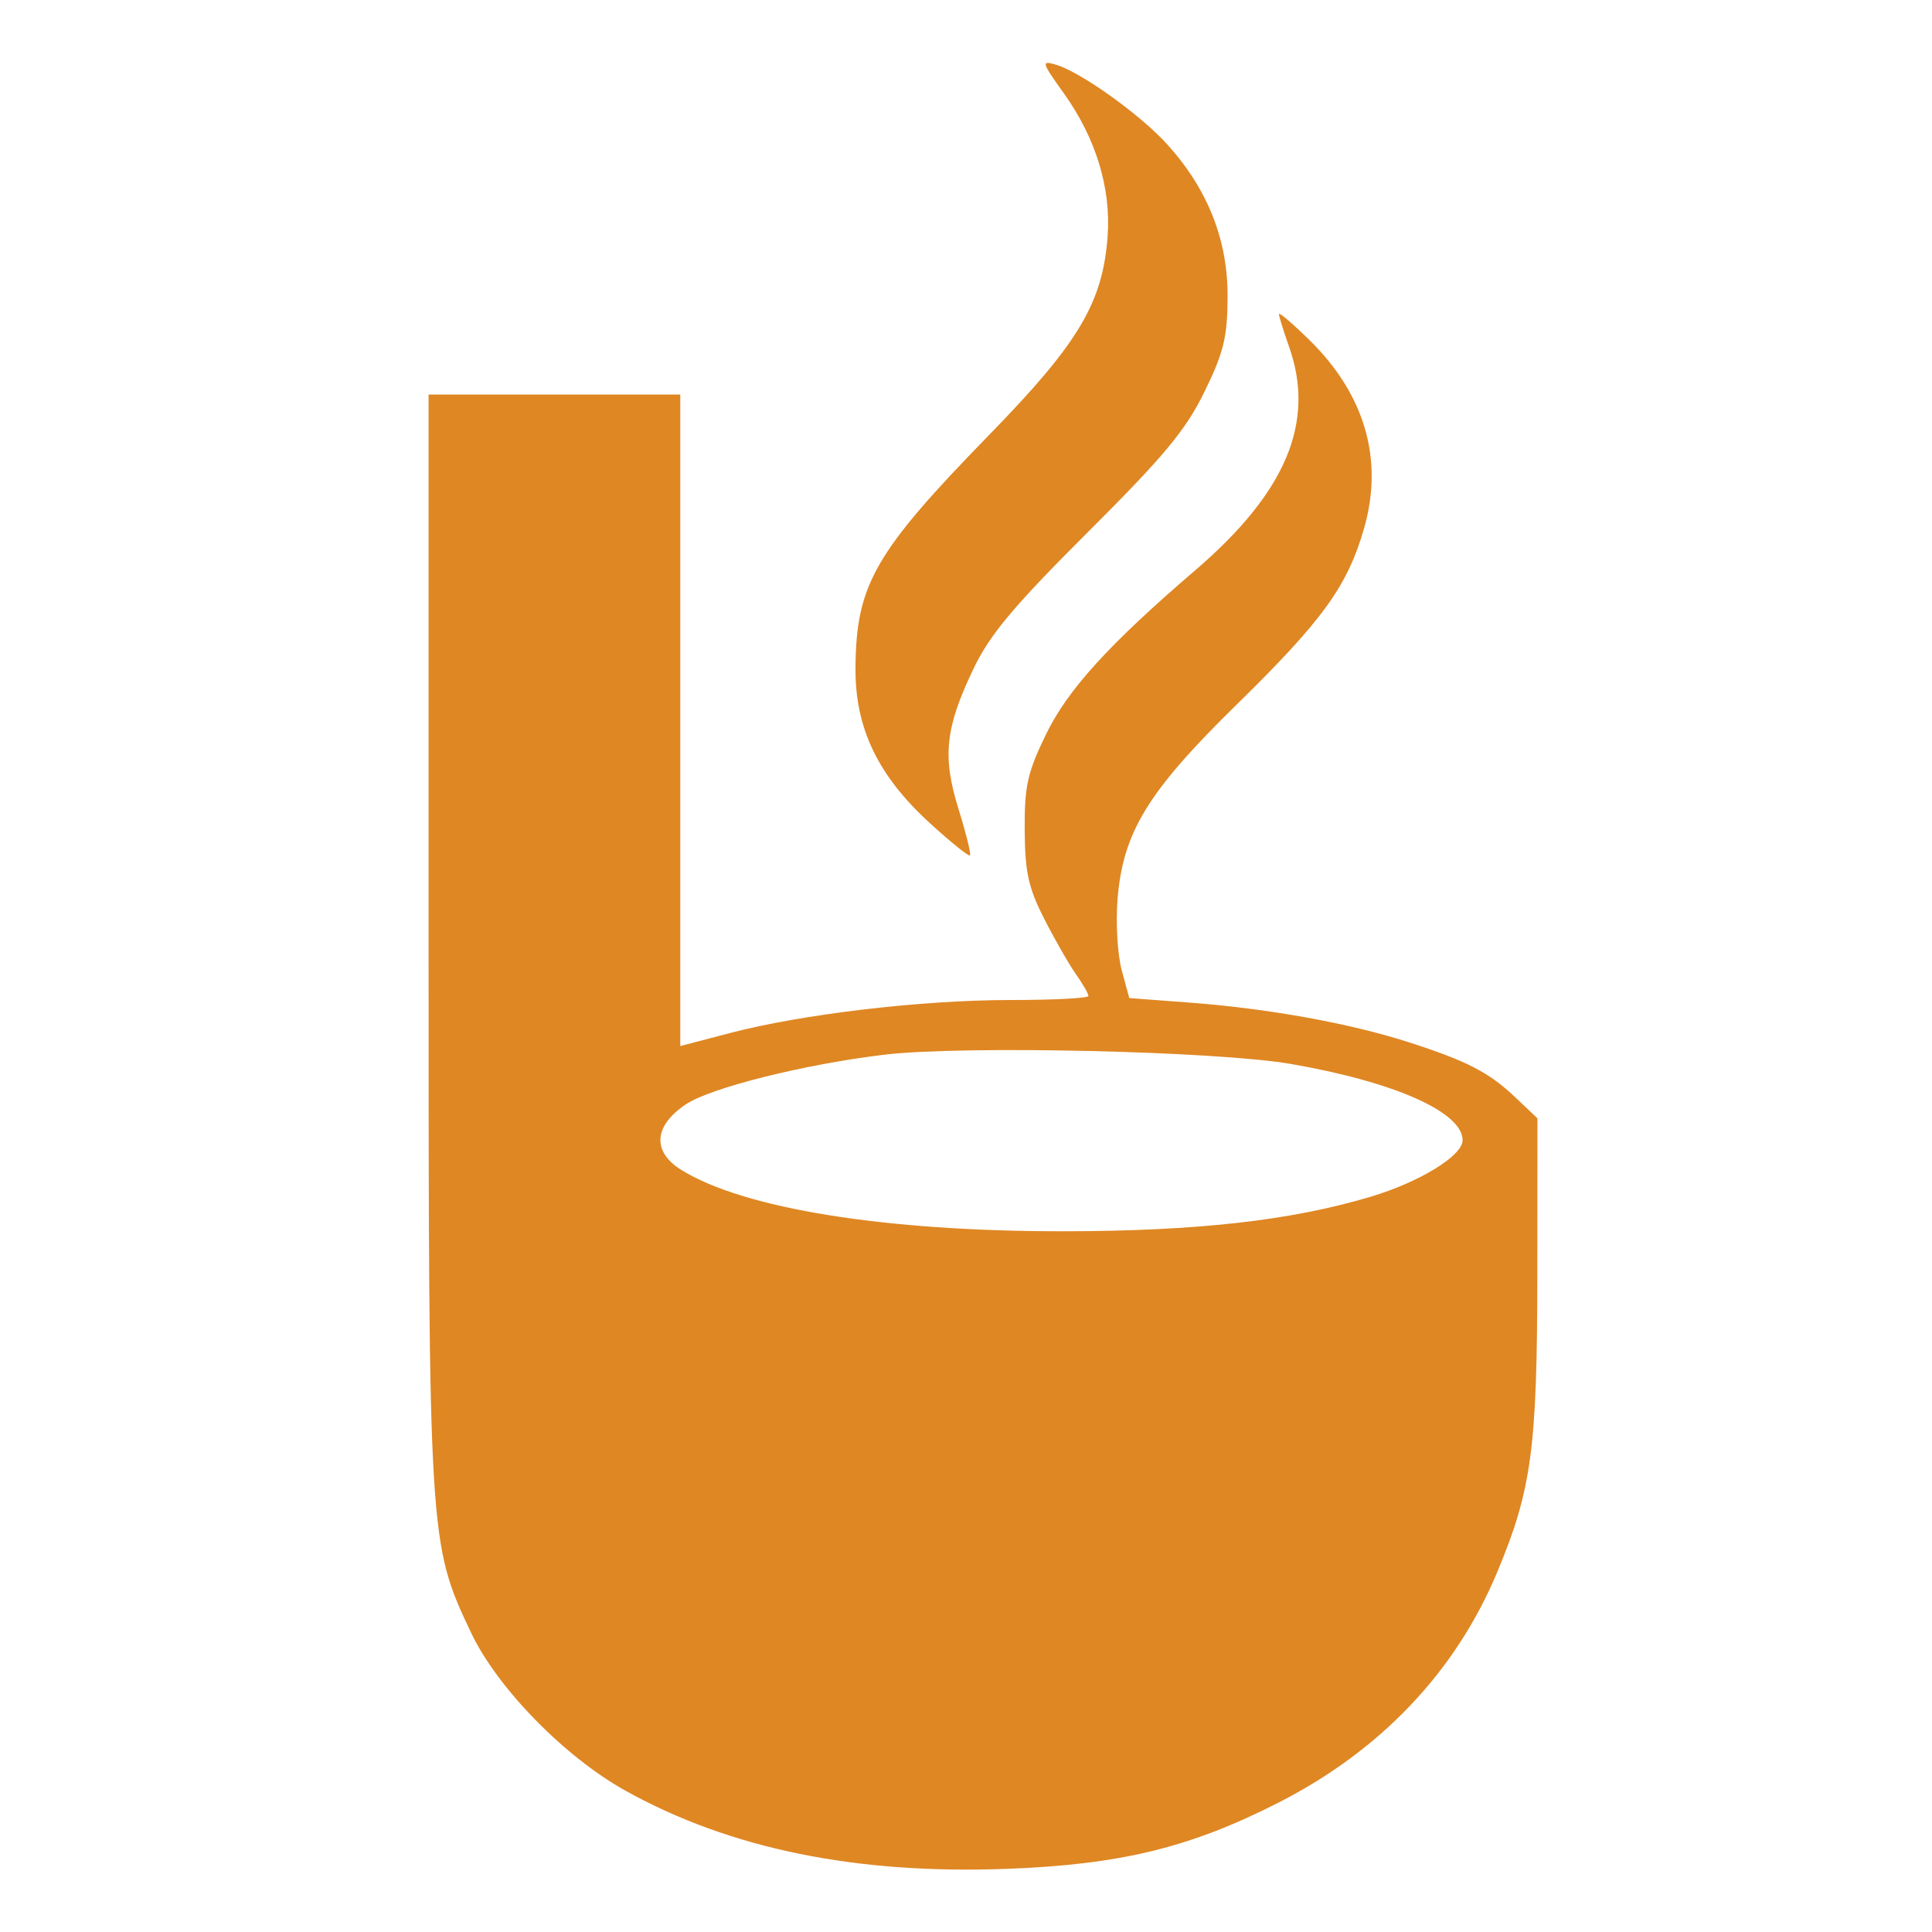
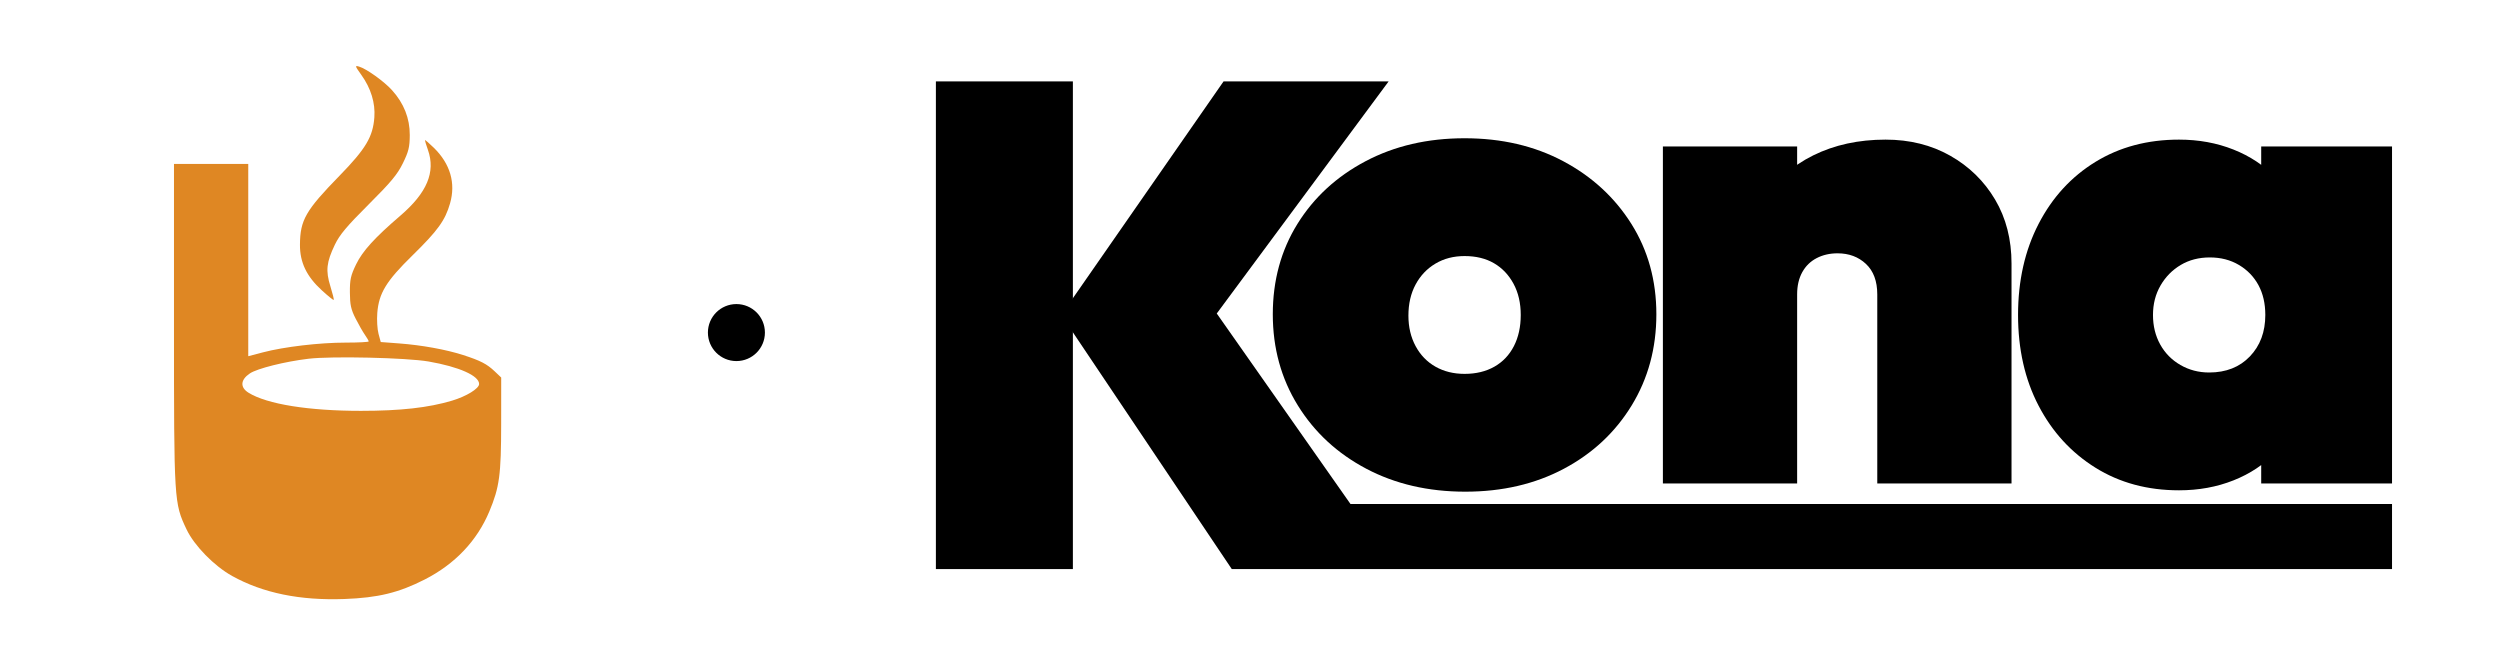
- <svg xmlns="http://www.w3.org/2000/svg" viewBox="-43 8 284 284" fill="none" role="img" aria-label="Kona">
-   <path id="b" fill="#DF8723" fill-rule="evenodd" d="M 113.344 21.663 C 118.089 28.286, 120.341 35.629, 119.816 42.763 C 119.100 52.490, 115.550 58.448, 102.488 71.843 C 85.556 89.208, 82.844 93.929, 82.754 106.189 C 82.690 115.016, 86.038 122.006, 93.670 128.981 C 96.740 131.787, 99.401 133.932, 99.585 133.748 C 99.769 133.564, 99.016 130.513, 97.912 126.966 C 95.488 119.176, 95.938 114.983, 100.140 106.225 C 102.515 101.273, 106.053 97.055, 116.913 86.225 C 128.141 75.027, 131.296 71.230, 134.048 65.601 C 136.896 59.776, 137.426 57.597, 137.453 51.601 C 137.490 43.277, 134.533 35.810, 128.598 29.240 C 124.631 24.849, 115.850 18.567, 112.189 17.500 C 110.035 16.872, 110.113 17.154, 113.344 21.663 M 145 54.166 C 145 54.486, 145.675 56.662, 146.500 59 C 150.395 70.040, 146.055 80.375, 132.720 91.809 C 119.995 102.720, 113.937 109.385, 110.731 116 C 108.032 121.569, 107.587 123.574, 107.627 130 C 107.665 136.171, 108.168 138.475, 110.465 143 C 112 146.025, 114.099 149.694, 115.128 151.154 C 116.158 152.614, 117 154.077, 117 154.404 C 117 154.732, 111.848 155, 105.551 155 C 92.496 155, 74.880 157.076, 64.250 159.868 L 57 161.771 57 113.886 L 57 66 38.500 66 L 20 66 20 146.042 C 20 234.344, 20.034 234.898, 26.242 248 C 30.100 256.141, 40.019 266.280, 49 271.262 C 64.310 279.755, 82.791 283.541, 104.938 282.720 C 121.668 282.101, 131.946 279.600, 144.916 272.991 C 159.952 265.331, 170.963 253.739, 177.071 239.138 C 182.145 227.011, 182.963 220.959, 182.983 195.446 L 183 172.392 179.750 169.308 C 175.867 165.623, 172.654 163.965, 164 161.181 C 155.469 158.437, 143.442 156.256, 132.131 155.402 L 123 154.713 121.888 150.607 C 121.277 148.348, 121.001 143.683, 121.274 140.240 C 122.060 130.346, 125.697 124.393, 138.794 111.563 C 151.454 99.162, 155.076 94.150, 157.518 85.653 C 160.421 75.552, 157.644 65.992, 149.477 57.978 C 147.015 55.561, 145 53.846, 145 54.166 M 87 163.038 C 75.279 164.437, 61.449 167.897, 57.813 170.340 C 53.071 173.524, 52.826 177.306, 57.186 179.998 C 66.377 185.674, 87.075 189.002, 113.128 188.994 C 132.845 188.988, 146.742 187.431, 158.500 183.912 C 165.685 181.762, 172 177.885, 172 175.623 C 172 171.489, 162.053 167.059, 146.819 164.410 C 135.916 162.514, 98.566 161.657, 87 163.038" />
+ <svg xmlns="http://www.w3.org/2000/svg" viewBox="0 0 210.48 56" fill="none" role="img" aria-label="Kona">
+   <g transform="translate(4.0 4.0) scale(0.1690141) translate(43 -8)">
+     <path fill="#DF8723" fill-rule="evenodd" d="M 113.344 21.663 C 118.089 28.286, 120.341 35.629, 119.816 42.763 C 119.100 52.490, 115.550 58.448, 102.488 71.843 C 85.556 89.208, 82.844 93.929, 82.754 106.189 C 82.690 115.016, 86.038 122.006, 93.670 128.981 C 96.740 131.787, 99.401 133.932, 99.585 133.748 C 99.769 133.564, 99.016 130.513, 97.912 126.966 C 95.488 119.176, 95.938 114.983, 100.140 106.225 C 102.515 101.273, 106.053 97.055, 116.913 86.225 C 128.141 75.027, 131.296 71.230, 134.048 65.601 C 136.896 59.776, 137.426 57.597, 137.453 51.601 C 137.490 43.277, 134.533 35.810, 128.598 29.240 C 124.631 24.849, 115.850 18.567, 112.189 17.500 C 110.035 16.872, 110.113 17.154, 113.344 21.663 M 145 54.166 C 145 54.486, 145.675 56.662, 146.500 59 C 150.395 70.040, 146.055 80.375, 132.720 91.809 C 119.995 102.720, 113.937 109.385, 110.731 116 C 108.032 121.569, 107.587 123.574, 107.627 130 C 107.665 136.171, 108.168 138.475, 110.465 143 C 112 146.025, 114.099 149.694, 115.128 151.154 C 116.158 152.614, 117 154.077, 117 154.404 C 117 154.732, 111.848 155, 105.551 155 C 92.496 155, 74.880 157.076, 64.250 159.868 L 57 161.771 57 113.886 L 57 66 38.500 66 L 20 66 20 146.042 C 20 234.344, 20.034 234.898, 26.242 248 C 30.100 256.141, 40.019 266.280, 49 271.262 C 64.310 279.755, 82.791 283.541, 104.938 282.720 C 121.668 282.101, 131.946 279.600, 144.916 272.991 C 159.952 265.331, 170.963 253.739, 177.071 239.138 C 182.145 227.011, 182.963 220.959, 182.983 195.446 L 183 172.392 179.750 169.308 C 175.867 165.623, 172.654 163.965, 164 161.181 C 155.469 158.437, 143.442 156.256, 132.131 155.402 L 123 154.713 121.888 150.607 C 121.277 148.348, 121.001 143.683, 121.274 140.240 C 122.060 130.346, 125.697 124.393, 138.794 111.563 C 151.454 99.162, 155.076 94.150, 157.518 85.653 C 160.421 75.552, 157.644 65.992, 149.477 57.978 C 147.015 55.561, 145 53.846, 145 54.166 M 87 163.038 C 75.279 164.437, 61.449 167.897, 57.813 170.340 C 53.071 173.524, 52.826 177.306, 57.186 179.998 C 66.377 185.674, 87.075 189.002, 113.128 188.994 C 132.845 188.988, 146.742 187.431, 158.500 183.912 C 165.685 181.762, 172 177.885, 172 175.623 C 172 171.489, 162.053 167.059, 146.819 164.410 C 135.916 162.514, 98.566 161.657, 87 163.038" />
+   </g>
+   <circle cx="62.00" cy="28.0" r="2.4" fill="#000000" />
+   <g transform="translate(72.00 0.422) scale(0.8480326)">
+     <path fill="#000000" d="M8.012 56.0V7.584H21.612V56.0Z" />
+     <path fill="#000000" d="M37.388 56.0 20.456 30.772 36.572 7.584H52.96L34.328 32.744V28.392L49.173 49.54H152.576V56.0Z" />
+     <path fill="#000000" d="M60.568 48.316Q55.06 48.316 50.742 46.038Q46.424 43.76 43.942 39.748Q41.46 35.736 41.46 30.704Q41.46 25.672 43.908 21.728Q46.356 17.784 50.674 15.506Q54.992 13.228 60.5 13.228Q66.008 13.228 70.292 15.506Q74.576 17.784 77.058 21.728Q79.54 25.672 79.54 30.704Q79.54 35.736 77.092 39.748Q74.644 43.76 70.36 46.038Q66.076 48.316 60.568 48.316ZM60.5 36.62Q62.2 36.62 63.458 35.906Q64.716 35.192 65.396 33.866Q66.076 32.54 66.076 30.772Q66.076 29.004 65.362 27.678Q64.648 26.352 63.424 25.638Q62.2 24.924 60.5 24.924Q58.868 24.924 57.61 25.672Q56.352 26.42 55.638 27.746Q54.924 29.072 54.924 30.84Q54.924 32.54 55.638 33.866Q56.352 35.192 57.61 35.906Q58.868 36.62 60.5 36.62Z" />
+     <path fill="#000000" d="M101.472 47.5V28.732Q101.472 26.76 100.35 25.706Q99.228 24.652 97.528 24.652Q96.372 24.652 95.454 25.128Q94.536 25.604 94.026 26.522Q93.516 27.44 93.516 28.732L88.348 26.42Q88.348 22.34 90.15 19.416Q91.952 16.492 95.114 14.928Q98.276 13.364 102.288 13.364Q105.892 13.364 108.714 14.962Q111.536 16.56 113.168 19.314Q114.8 22.068 114.8 25.672V47.5ZM80.188 47.5V14.044H93.516V47.5Z" />
+     <path fill="#000000" d="M131.428 48.18Q126.736 48.18 123.132 45.936Q119.528 43.692 117.488 39.782Q115.448 35.872 115.448 30.772Q115.448 25.672 117.488 21.728Q119.528 17.784 123.132 15.574Q126.736 13.364 131.428 13.364Q134.352 13.364 136.834 14.35Q139.316 15.336 140.982 17.104Q142.648 18.872 143.124 21.184V40.36Q142.648 42.672 140.982 44.44Q139.316 46.208 136.834 47.194Q134.352 48.18 131.428 48.18ZM134.42 36.484Q136.936 36.484 138.466 34.886Q139.996 33.288 139.996 30.772Q139.996 29.072 139.316 27.814Q138.636 26.556 137.378 25.808Q136.12 25.06 134.488 25.06Q132.856 25.06 131.598 25.808Q130.34 26.556 129.592 27.848Q128.844 29.14 128.844 30.772Q128.844 32.404 129.558 33.696Q130.272 34.988 131.564 35.736Q132.856 36.484 134.42 36.484ZM139.588 47.5V38.524L141.424 30.364L139.588 22.272V14.044H152.576V47.5Z" />
+   </g>
</svg>
